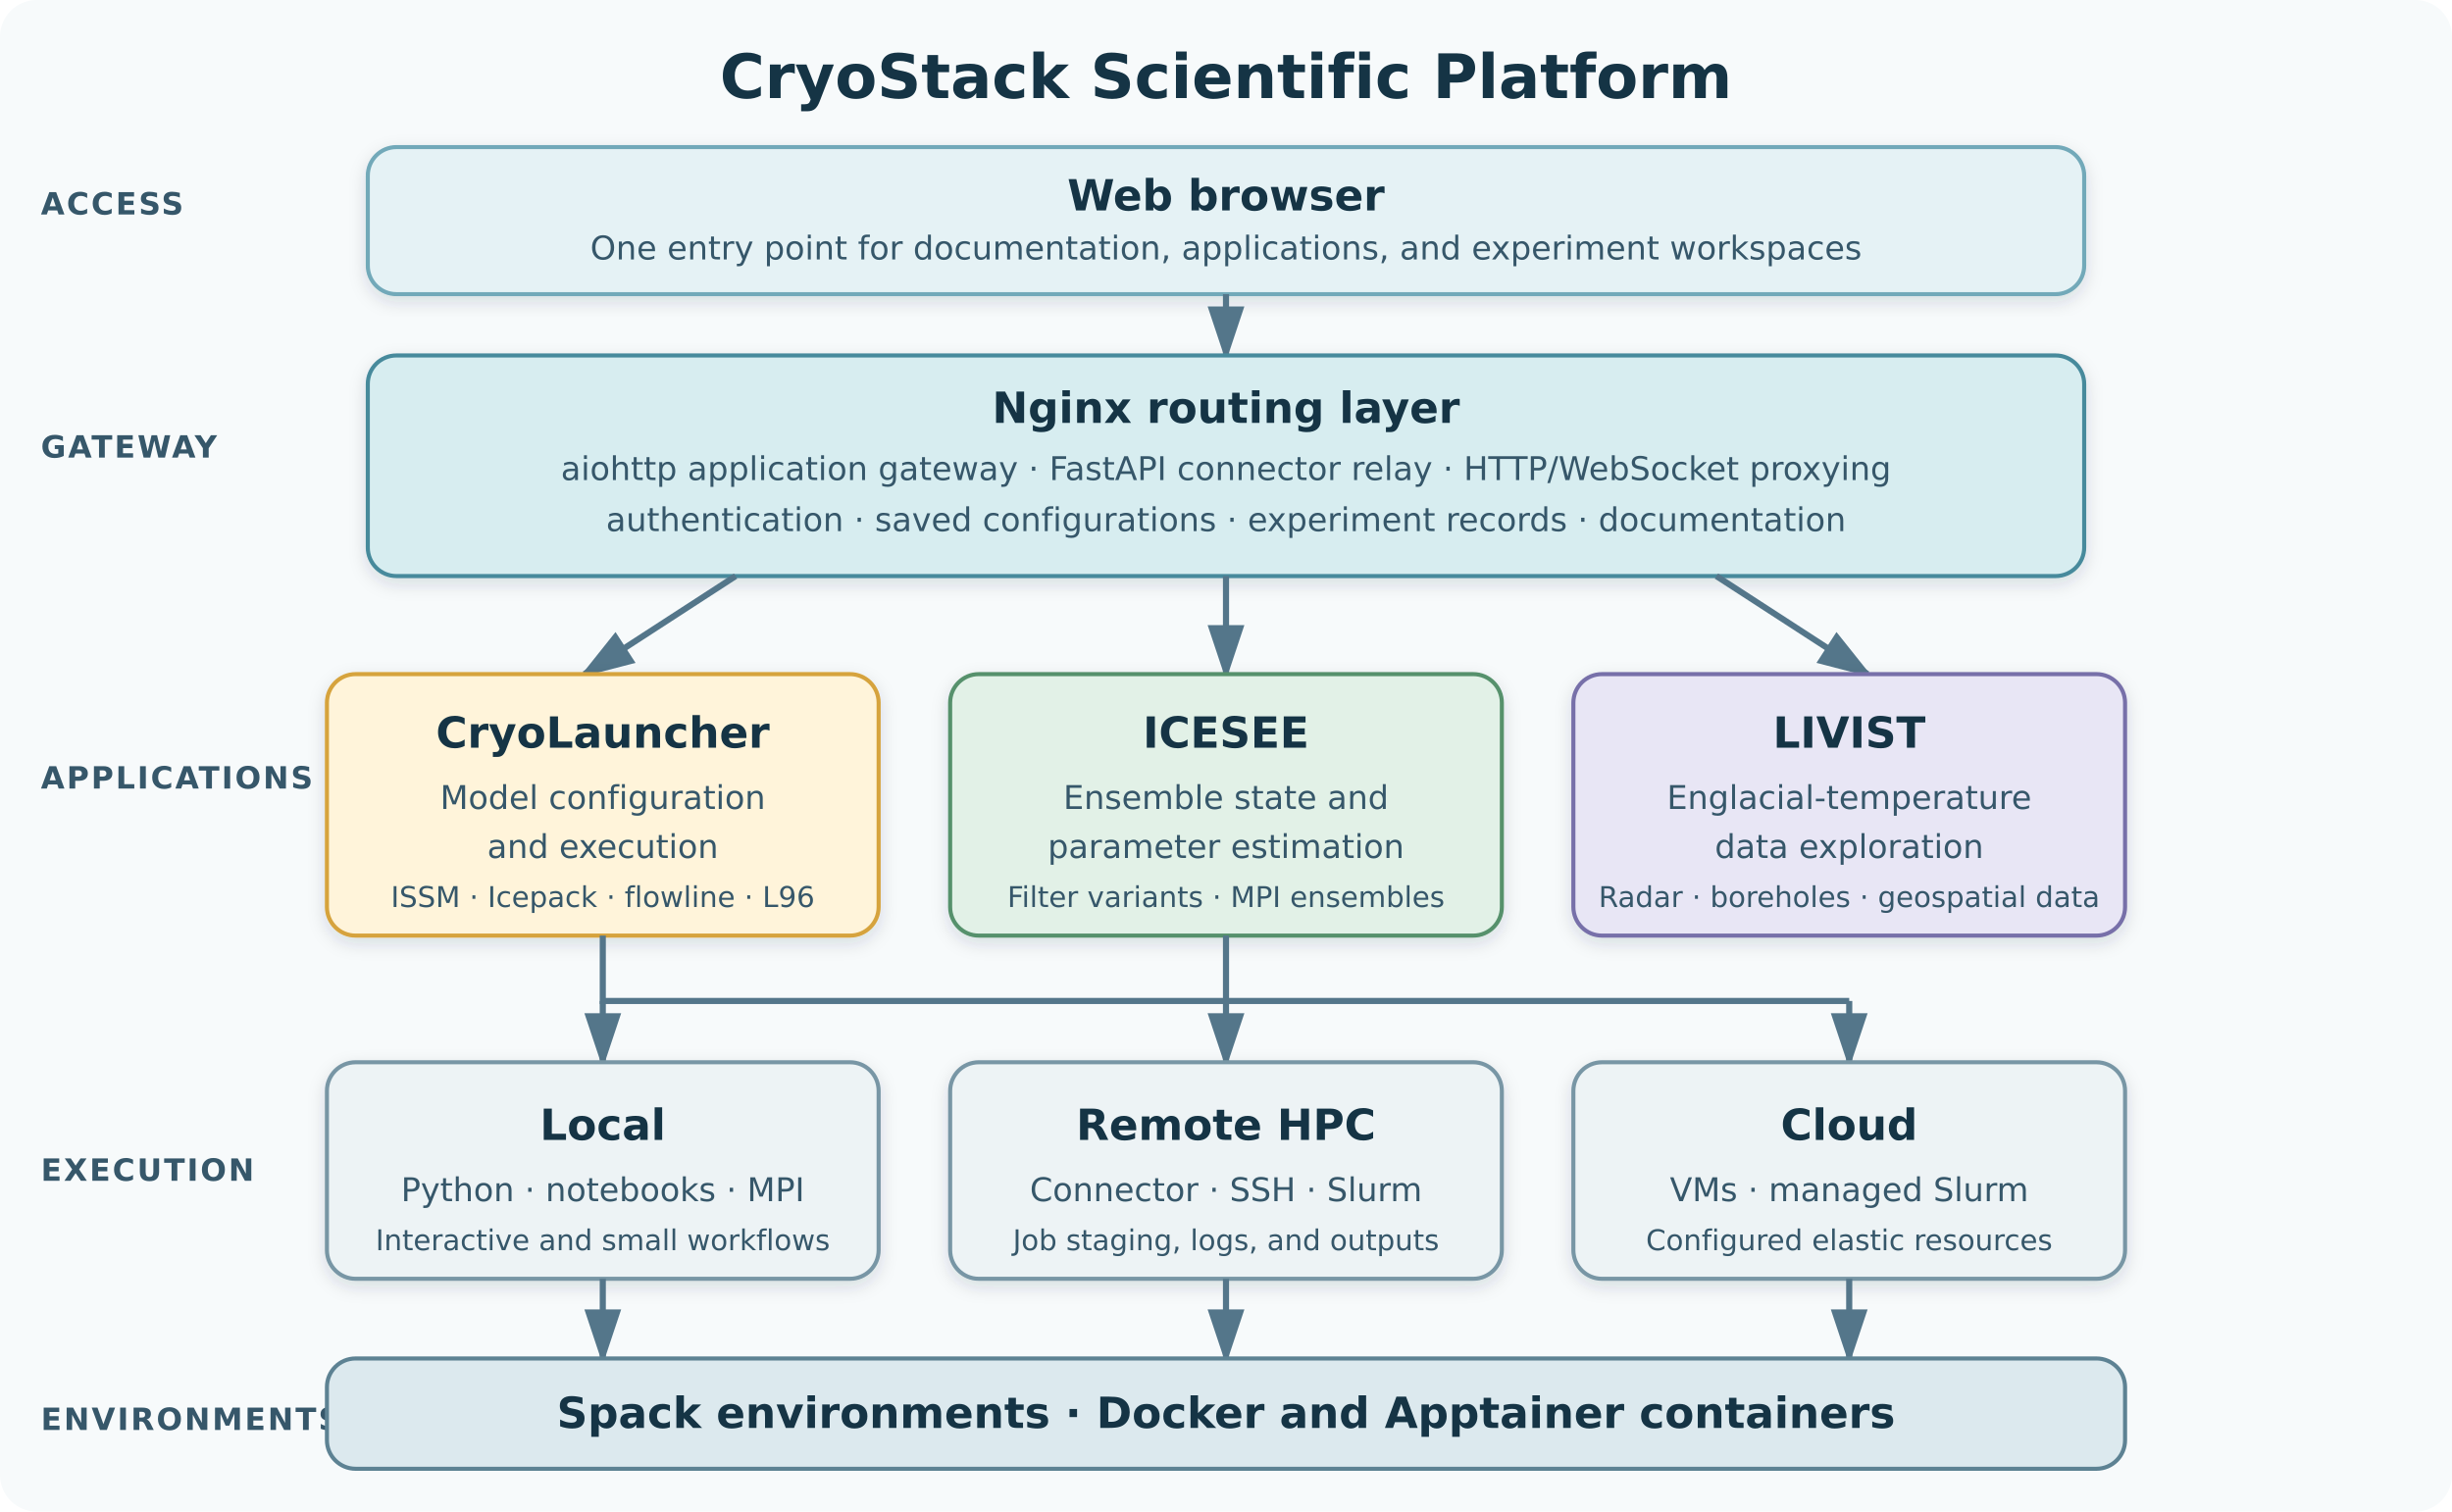
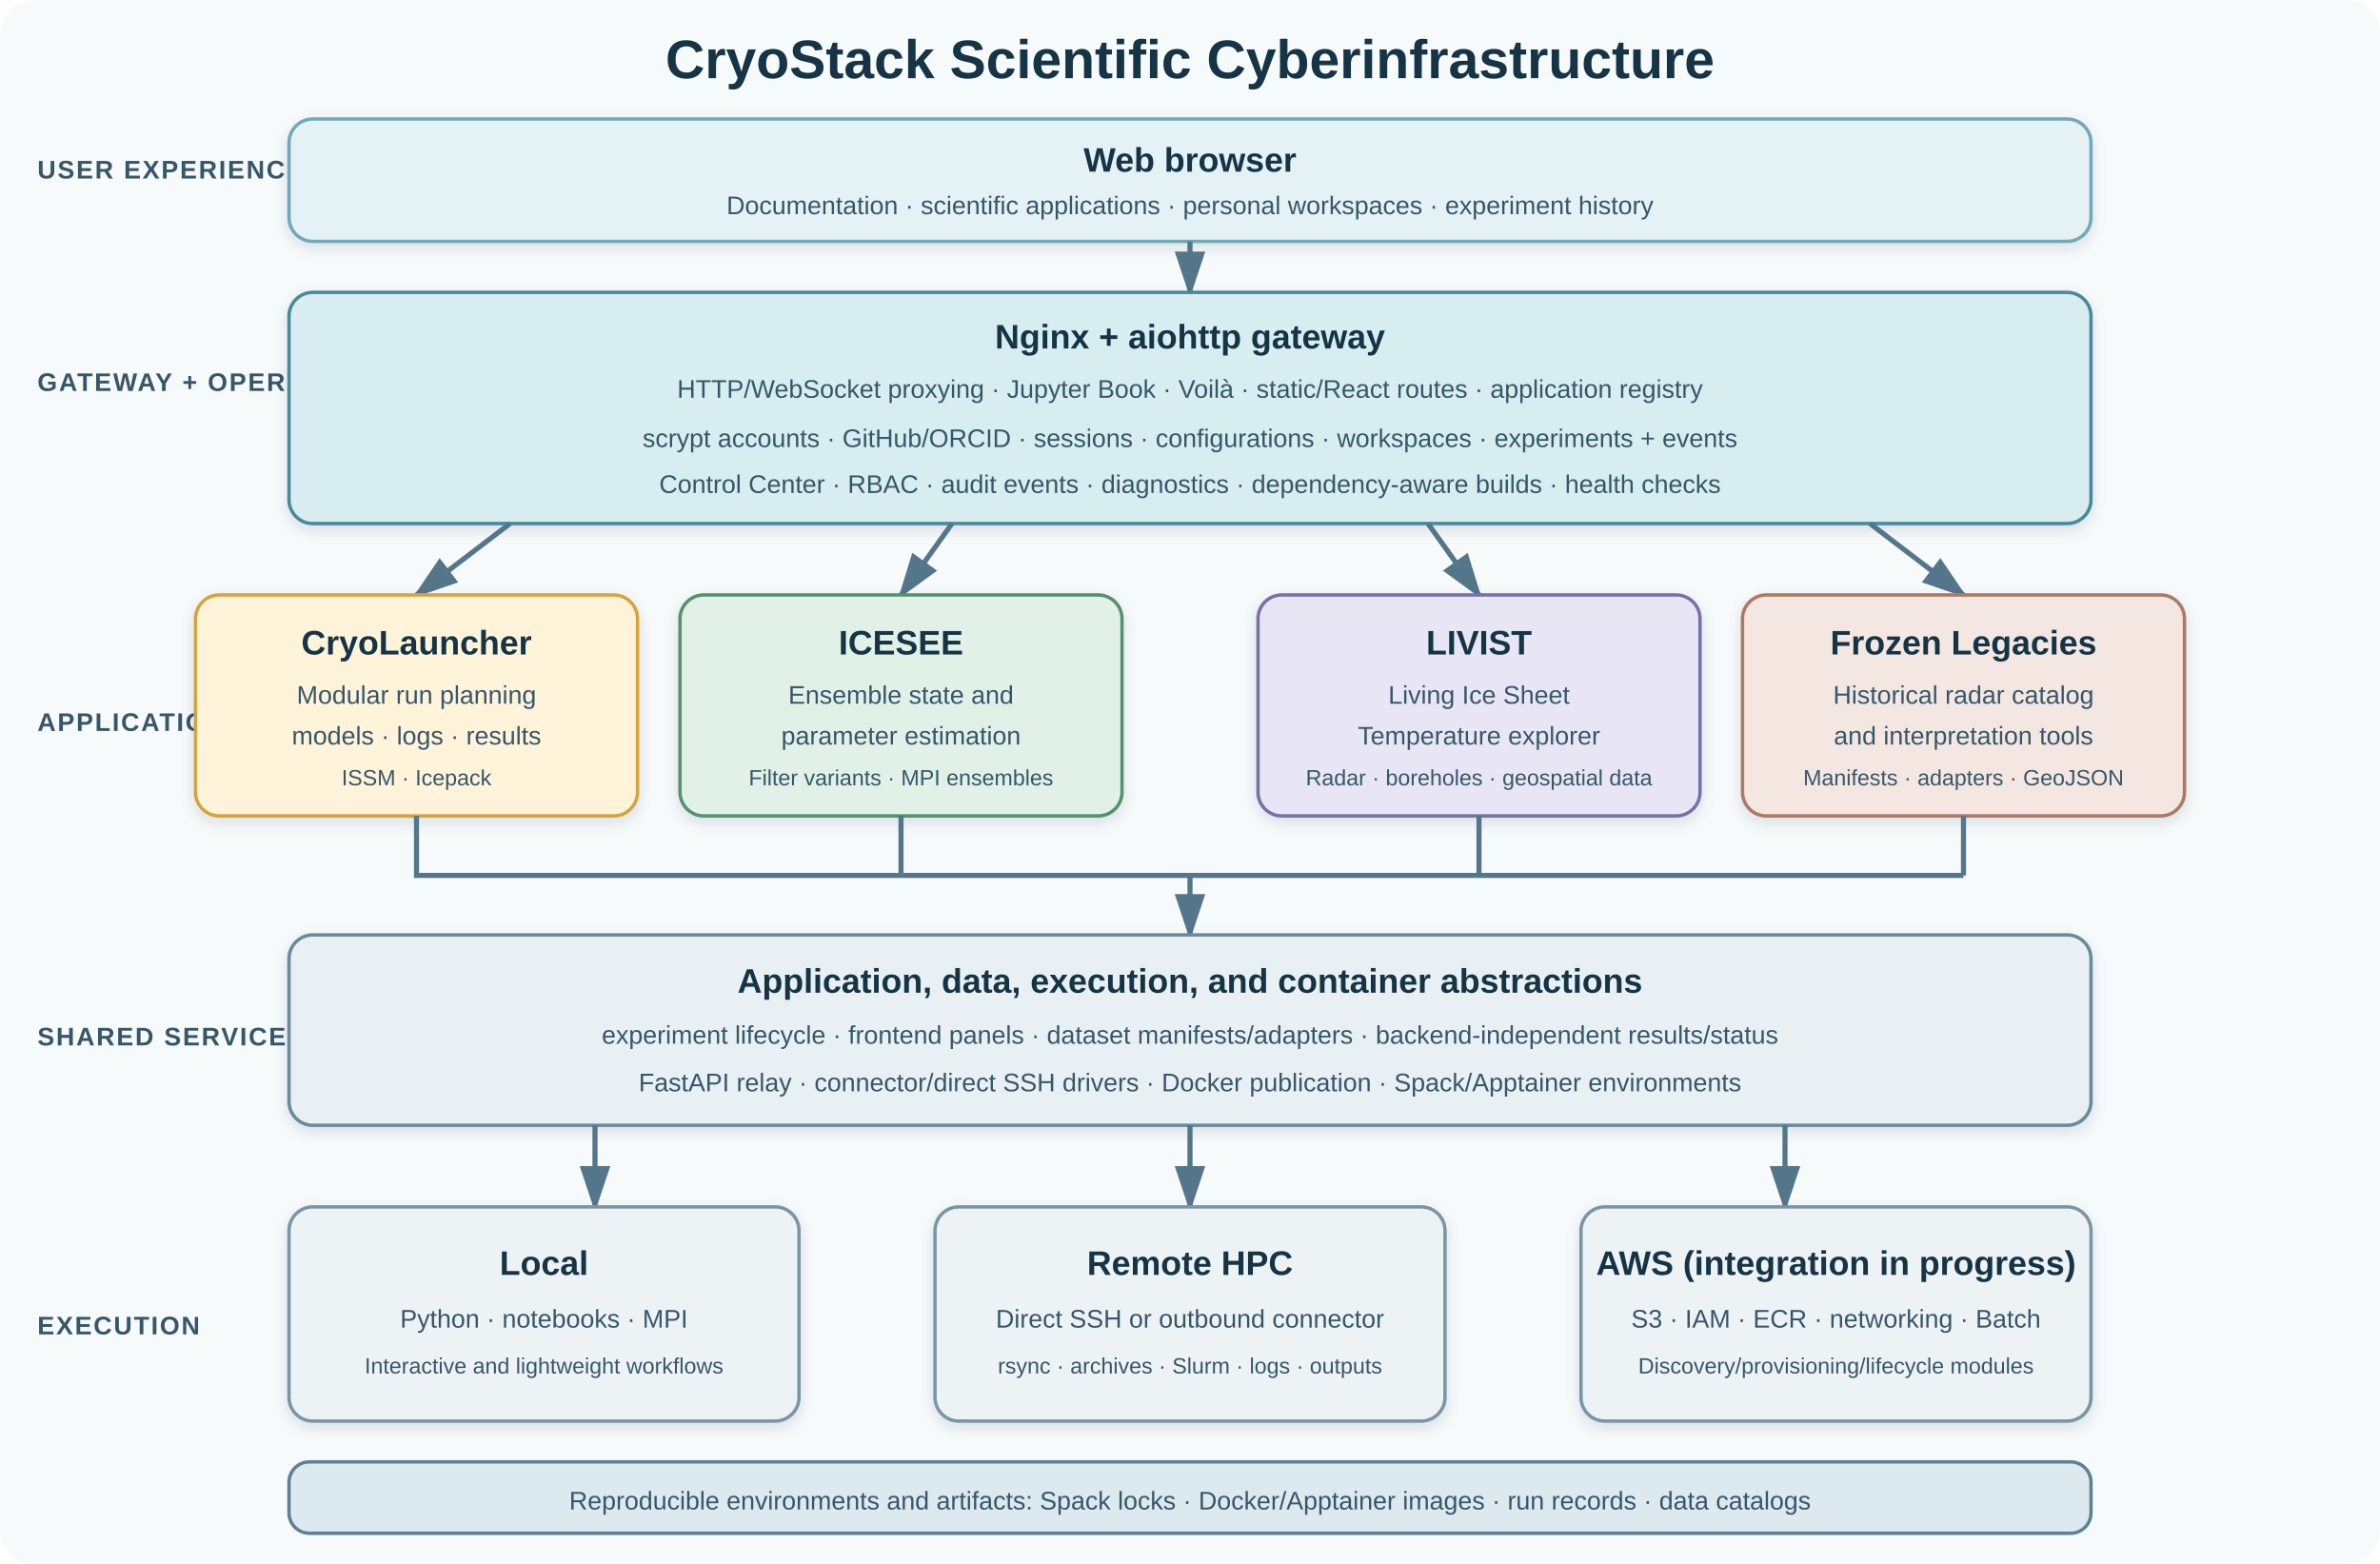
- <svg xmlns="http://www.w3.org/2000/svg" width="1200" height="740" viewBox="0 0 1200 740" role="img" aria-labelledby="title desc" font-family="Verdana">
+ <svg xmlns="http://www.w3.org/2000/svg" width="1400" height="920" viewBox="0 0 1400 920" role="img" aria-labelledby="title desc">
  <defs>
    <style>
-       text { font-family: "DejaVu Sans", Arial, sans-serif; }
-       .title { font-size: 30px; font-weight: 700; fill: #153445; }
+       text { font-family: Arial; }
+       .title { font-size: 32px; font-weight: 700; fill: #153445; }
      .layer { font-size: 15px; font-weight: 700; fill: #36576a; letter-spacing: 1px; }
-       .box-title { font-size: 21px; font-weight: 700; fill: #153445; }
-       .body { font-size: 16px; fill: #36576a; }
-       .small { font-size: 14px; fill: #36576a; }
+       .box-title { font-size: 20px; font-weight: 700; fill: #153445; }
+       .body { font-size: 15px; fill: #36576a; }
+       .small { font-size: 13px; fill: #36576a; }
      .arrow { stroke: #54768a; stroke-width: 3; fill: none; marker-end: url(#arrowhead); }
-       .dash { stroke: #7394a6; stroke-width: 2.5; stroke-dasharray: 9 7; fill: none; marker-end: url(#arrowhead); }
      .bus { stroke: #54768a; stroke-width: 3; fill: none; }
    </style>
    <marker id="arrowhead" markerWidth="10" markerHeight="10" refX="8" refY="3" orient="auto" markerUnits="strokeWidth">
      <path d="M0,0 L0,6 L9,3 z" fill="#54768a" />
    </marker>
    <filter id="shadow" x="-10%" y="-15%" width="120%" height="130%">
-       <feDropShadow dx="0" dy="3" stdDeviation="4" flood-color="#153445" flood-opacity="0.14" />
+       <feDropShadow dx="0" dy="3" stdDeviation="4" flood-color="#153445" flood-opacity="0.13" />
    </filter>
  </defs>
-   <rect width="1200" height="740" rx="18" fill="#f7fafb" />
-   <text x="600" y="48" text-anchor="middle" class="title">CryoStack Scientific Platform</text>
-   <text x="20" y="105" class="layer">ACCESS</text>
-   <rect x="180" y="72" width="840" height="72" rx="14" fill="#e5f2f5" stroke="#72a9b9" stroke-width="2" filter="url(#shadow)" />
-   <text x="600" y="103" text-anchor="middle" class="box-title">Web browser</text>
-   <text x="600" y="127" text-anchor="middle" class="body">One entry point for documentation, applications, and experiment workspaces</text>
-   <path d="M600 144 L600 174" class="arrow" />
-   <text x="20" y="224" class="layer">GATEWAY</text>
-   <rect x="180" y="174" width="840" height="108" rx="14" fill="#d7edf0" stroke="#478a9c" stroke-width="2" filter="url(#shadow)" />
-   <text x="600" y="207" text-anchor="middle" class="box-title">Nginx routing layer</text>
-   <text x="600" y="235" text-anchor="middle" class="body">aiohttp application gateway · FastAPI connector relay · HTTP/WebSocket proxying</text>
-   <text x="600" y="260" text-anchor="middle" class="body">authentication · saved configurations · experiment records · documentation</text>
-   <path d="M360 282 L286 330" class="arrow" />
-   <path d="M600 282 L600 330" class="arrow" />
-   <path d="M840 282 L914 330" class="arrow" />
-   <text x="20" y="386" class="layer">APPLICATIONS</text>
-   <rect x="160" y="330" width="270" height="128" rx="14" fill="#fff4da" stroke="#d6a33c" stroke-width="2" filter="url(#shadow)" />
-   <text x="295" y="366" text-anchor="middle" class="box-title">CryoLauncher</text>
-   <text x="295" y="396" text-anchor="middle" class="body">Model configuration</text>
-   <text x="295" y="420" text-anchor="middle" class="body">and execution</text>
-   <text x="295" y="444" text-anchor="middle" class="small">ISSM · Icepack · flowline · L96</text>
-   <rect x="465" y="330" width="270" height="128" rx="14" fill="#e2f1e7" stroke="#57916c" stroke-width="2" filter="url(#shadow)" />
-   <text x="600" y="366" text-anchor="middle" class="box-title">ICESEE</text>
-   <text x="600" y="396" text-anchor="middle" class="body">Ensemble state and</text>
-   <text x="600" y="420" text-anchor="middle" class="body">parameter estimation</text>
-   <text x="600" y="444" text-anchor="middle" class="small">Filter variants · MPI ensembles</text>
-   <rect x="770" y="330" width="270" height="128" rx="14" fill="#e8e6f5" stroke="#7770a9" stroke-width="2" filter="url(#shadow)" />
-   <text x="905" y="366" text-anchor="middle" class="box-title">LIVIST</text>
-   <text x="905" y="396" text-anchor="middle" class="body">Englacial-temperature</text>
-   <text x="905" y="420" text-anchor="middle" class="body">data exploration</text>
-   <text x="905" y="444" text-anchor="middle" class="small">Radar · boreholes · geospatial data</text>
-   <path d="M295 458 L295 490 L905 490" class="bus" />
-   <path d="M600 458 L600 490" class="bus" />
-   <path d="M295 490 L295 520" class="arrow" />
-   <path d="M600 490 L600 520" class="arrow" />
-   <path d="M905 490 L905 520" class="arrow" />
-   <text x="20" y="578" class="layer">EXECUTION</text>
-   <rect x="160" y="520" width="270" height="106" rx="14" fill="#edf3f5" stroke="#7896a5" stroke-width="2" filter="url(#shadow)" />
-   <text x="295" y="558" text-anchor="middle" class="box-title">Local</text>
-   <text x="295" y="588" text-anchor="middle" class="body">Python · notebooks · MPI</text>
-   <text x="295" y="612" text-anchor="middle" class="small">Interactive and small workflows</text>
-   <rect x="465" y="520" width="270" height="106" rx="14" fill="#edf3f5" stroke="#7896a5" stroke-width="2" filter="url(#shadow)" />
-   <text x="600" y="558" text-anchor="middle" class="box-title">Remote HPC</text>
-   <text x="600" y="588" text-anchor="middle" class="body">Connector · SSH · Slurm</text>
-   <text x="600" y="612" text-anchor="middle" class="small">Job staging, logs, and outputs</text>
-   <rect x="770" y="520" width="270" height="106" rx="14" fill="#edf3f5" stroke="#7896a5" stroke-width="2" filter="url(#shadow)" />
-   <text x="905" y="558" text-anchor="middle" class="box-title">Cloud</text>
-   <text x="905" y="588" text-anchor="middle" class="body">VMs · managed Slurm</text>
-   <text x="905" y="612" text-anchor="middle" class="small">Configured elastic resources</text>
-   <path d="M295 626 L295 665" class="arrow" />
-   <path d="M600 626 L600 665" class="arrow" />
-   <path d="M905 626 L905 665" class="arrow" />
-   <text x="20" y="700" class="layer">ENVIRONMENTS</text>
-   <rect x="160" y="665" width="880" height="54" rx="14" fill="#dce9ee" stroke="#5d8293" stroke-width="2" />
-   <text x="600" y="699" text-anchor="middle" class="box-title">Spack environments · Docker and Apptainer containers</text>
+   <rect width="1400" height="920" rx="20" fill="#f7fafb" />
+   <text x="700" y="46" text-anchor="middle" class="title">CryoStack Scientific Cyberinfrastructure</text>
+   <text x="22" y="105" class="layer">USER EXPERIENCE</text>
+   <rect x="170" y="70" width="1060" height="72" rx="14" fill="#e5f2f5" stroke="#72a9b9" stroke-width="2" filter="url(#shadow)" />
+   <text x="700" y="101" text-anchor="middle" class="box-title">Web browser</text>
+   <text x="700" y="126" text-anchor="middle" class="body">Documentation · scientific applications · personal workspaces · experiment history</text>
+   <path d="M700 142 L700 172" class="arrow" />
+   <text x="22" y="230" class="layer">GATEWAY + OPERATIONS</text>
+   <rect x="170" y="172" width="1060" height="136" rx="14" fill="#d7edf0" stroke="#478a9c" stroke-width="2" filter="url(#shadow)" />
+   <text x="700" y="205" text-anchor="middle" class="box-title">Nginx + aiohttp gateway</text>
+   <text x="700" y="234" text-anchor="middle" class="body">HTTP/WebSocket proxying · Jupyter Book · Voilà · static/React routes · application registry</text>
+   <text x="700" y="263" text-anchor="middle" class="body">scrypt accounts · GitHub/ORCID · sessions · configurations · workspaces · experiments + events</text>
+   <text x="700" y="290" text-anchor="middle" class="body">Control Center · RBAC · audit events · diagnostics · dependency-aware builds · health checks</text>
+   <path d="M300 308 L245 350" class="arrow" />
+   <path d="M560 308 L530 350" class="arrow" />
+   <path d="M840 308 L870 350" class="arrow" />
+   <path d="M1100 308 L1155 350" class="arrow" />
+   <text x="22" y="430" class="layer">APPLICATIONS</text>
+   <rect x="115" y="350" width="260" height="130" rx="14" fill="#fff4da" stroke="#d6a33c" stroke-width="2" filter="url(#shadow)" />
+   <text x="245" y="385" text-anchor="middle" class="box-title">CryoLauncher</text>
+   <text x="245" y="414" text-anchor="middle" class="body">Modular run planning</text>
+   <text x="245" y="438" text-anchor="middle" class="body">models · logs · results</text>
+   <text x="245" y="462" text-anchor="middle" class="small">ISSM · Icepack</text>
+   <rect x="400" y="350" width="260" height="130" rx="14" fill="#e2f1e7" stroke="#57916c" stroke-width="2" filter="url(#shadow)" />
+   <text x="530" y="385" text-anchor="middle" class="box-title">ICESEE</text>
+   <text x="530" y="414" text-anchor="middle" class="body">Ensemble state and</text>
+   <text x="530" y="438" text-anchor="middle" class="body">parameter estimation</text>
+   <text x="530" y="462" text-anchor="middle" class="small">Filter variants · MPI ensembles</text>
+   <rect x="740" y="350" width="260" height="130" rx="14" fill="#e8e6f5" stroke="#7770a9" stroke-width="2" filter="url(#shadow)" />
+   <text x="870" y="385" text-anchor="middle" class="box-title">LIVIST</text>
+   <text x="870" y="414" text-anchor="middle" class="body">Living Ice Sheet</text>
+   <text x="870" y="438" text-anchor="middle" class="body">Temperature explorer</text>
+   <text x="870" y="462" text-anchor="middle" class="small">Radar · boreholes · geospatial data</text>
+   <rect x="1025" y="350" width="260" height="130" rx="14" fill="#f4e7e2" stroke="#ad7965" stroke-width="2" filter="url(#shadow)" />
+   <text x="1155" y="385" text-anchor="middle" class="box-title">Frozen Legacies</text>
+   <text x="1155" y="414" text-anchor="middle" class="body">Historical radar catalog</text>
+   <text x="1155" y="438" text-anchor="middle" class="body">and interpretation tools</text>
+   <text x="1155" y="462" text-anchor="middle" class="small">Manifests · adapters · GeoJSON</text>
+   <path d="M245 480 L245 515 L1155 515" class="bus" />
+   <path d="M530 480 L530 515" class="bus" />
+   <path d="M870 480 L870 515" class="bus" />
+   <path d="M1155 480 L1155 515" class="bus" />
+   <path d="M700 515 L700 550" class="arrow" />
+   <text x="22" y="615" class="layer">SHARED SERVICES</text>
+   <rect x="170" y="550" width="1060" height="112" rx="14" fill="#e8f0f3" stroke="#678b9c" stroke-width="2" filter="url(#shadow)" />
+   <text x="700" y="584" text-anchor="middle" class="box-title">Application, data, execution, and container abstractions</text>
+   <text x="700" y="614" text-anchor="middle" class="body">experiment lifecycle · frontend panels · dataset manifests/adapters · backend-independent results/status</text>
+   <text x="700" y="642" text-anchor="middle" class="body">FastAPI relay · connector/direct SSH drivers · Docker publication · Spack/Apptainer environments</text>
+   <path d="M350 662 L350 710" class="arrow" />
+   <path d="M700 662 L700 710" class="arrow" />
+   <path d="M1050 662 L1050 710" class="arrow" />
+   <text x="22" y="785" class="layer">EXECUTION</text>
+   <rect x="170" y="710" width="300" height="126" rx="14" fill="#edf3f5" stroke="#7896a5" stroke-width="2" filter="url(#shadow)" />
+   <text x="320" y="750" text-anchor="middle" class="box-title">Local</text>
+   <text x="320" y="781" text-anchor="middle" class="body">Python · notebooks · MPI</text>
+   <text x="320" y="808" text-anchor="middle" class="small">Interactive and lightweight workflows</text>
+   <rect x="550" y="710" width="300" height="126" rx="14" fill="#edf3f5" stroke="#7896a5" stroke-width="2" filter="url(#shadow)" />
+   <text x="700" y="750" text-anchor="middle" class="box-title">Remote HPC</text>
+   <text x="700" y="781" text-anchor="middle" class="body">Direct SSH or outbound connector</text>
+   <text x="700" y="808" text-anchor="middle" class="small">rsync · archives · Slurm · logs · outputs</text>
+   <rect x="930" y="710" width="300" height="126" rx="14" fill="#edf3f5" stroke="#7896a5" stroke-width="2" filter="url(#shadow)" />
+   <text x="1080" y="750" text-anchor="middle" class="box-title">AWS (integration in progress)</text>
+   <text x="1080" y="781" text-anchor="middle" class="body">S3 · IAM · ECR · networking · Batch</text>
+   <text x="1080" y="808" text-anchor="middle" class="small">Discovery/provisioning/lifecycle modules</text>
+   <rect x="170" y="860" width="1060" height="42" rx="12" fill="#dce9ee" stroke="#5d8293" stroke-width="2" />
+   <text x="700" y="888" text-anchor="middle" class="body">Reproducible environments and artifacts: Spack locks · Docker/Apptainer images · run records · data catalogs</text>
</svg>
